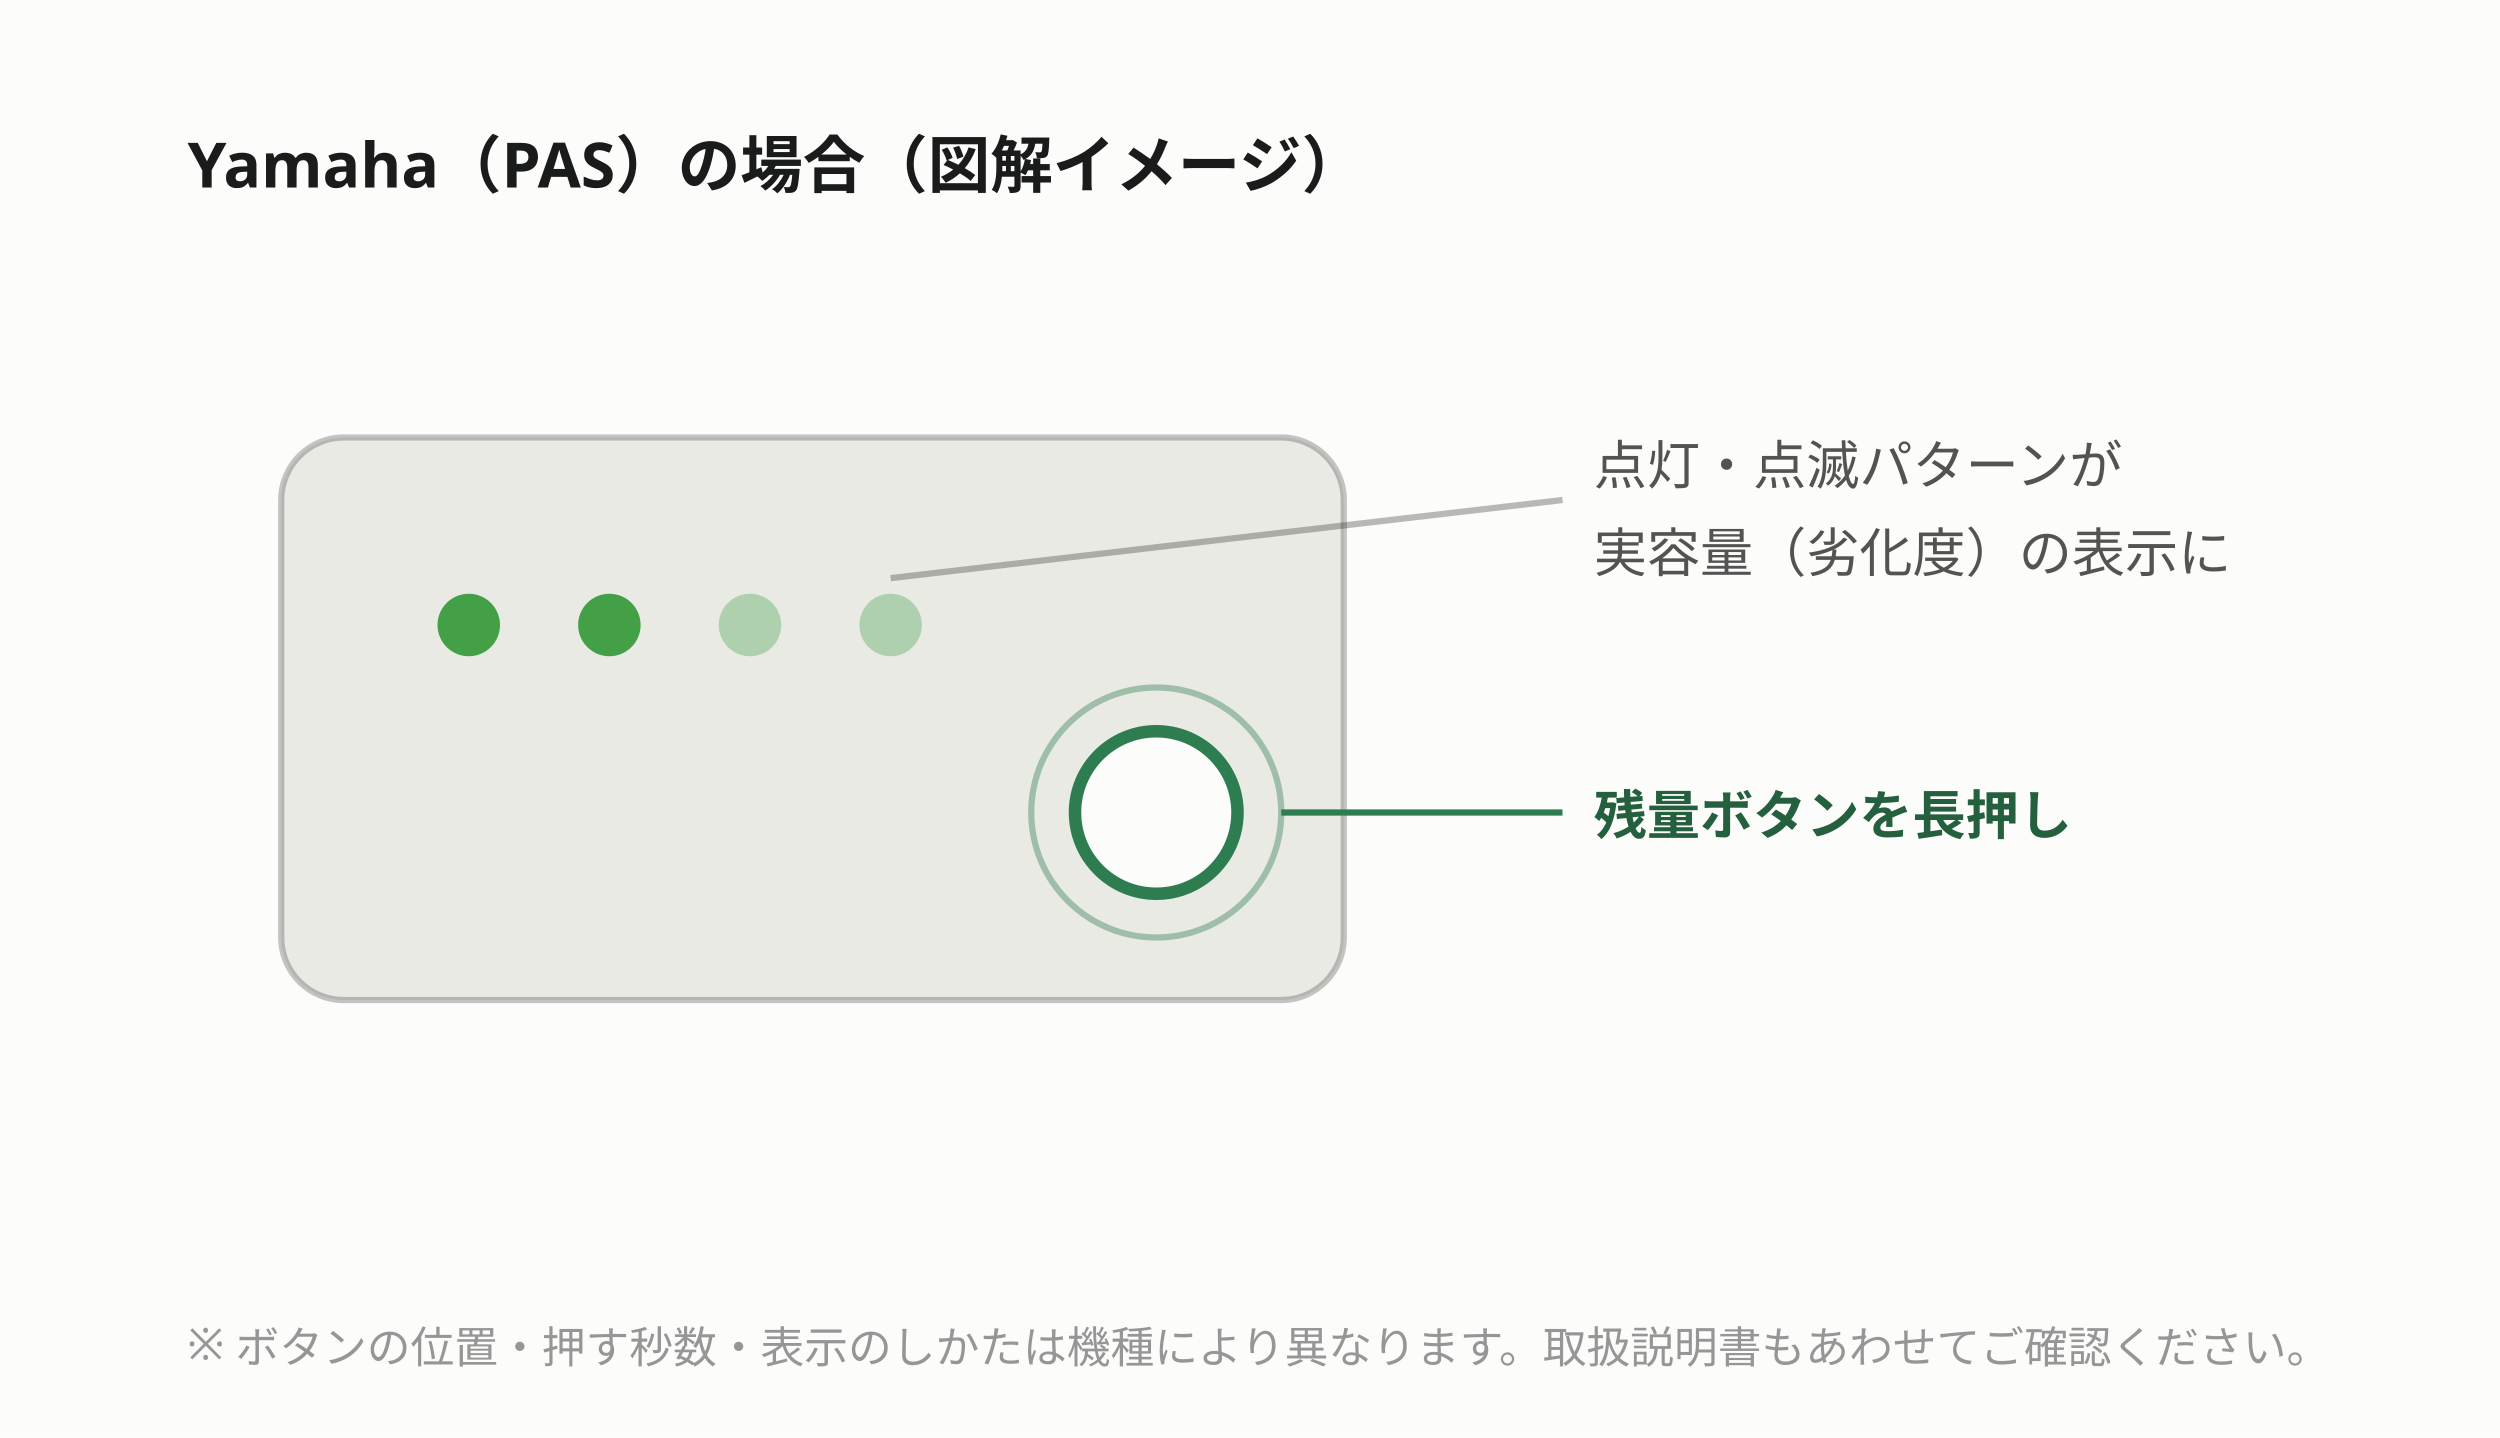
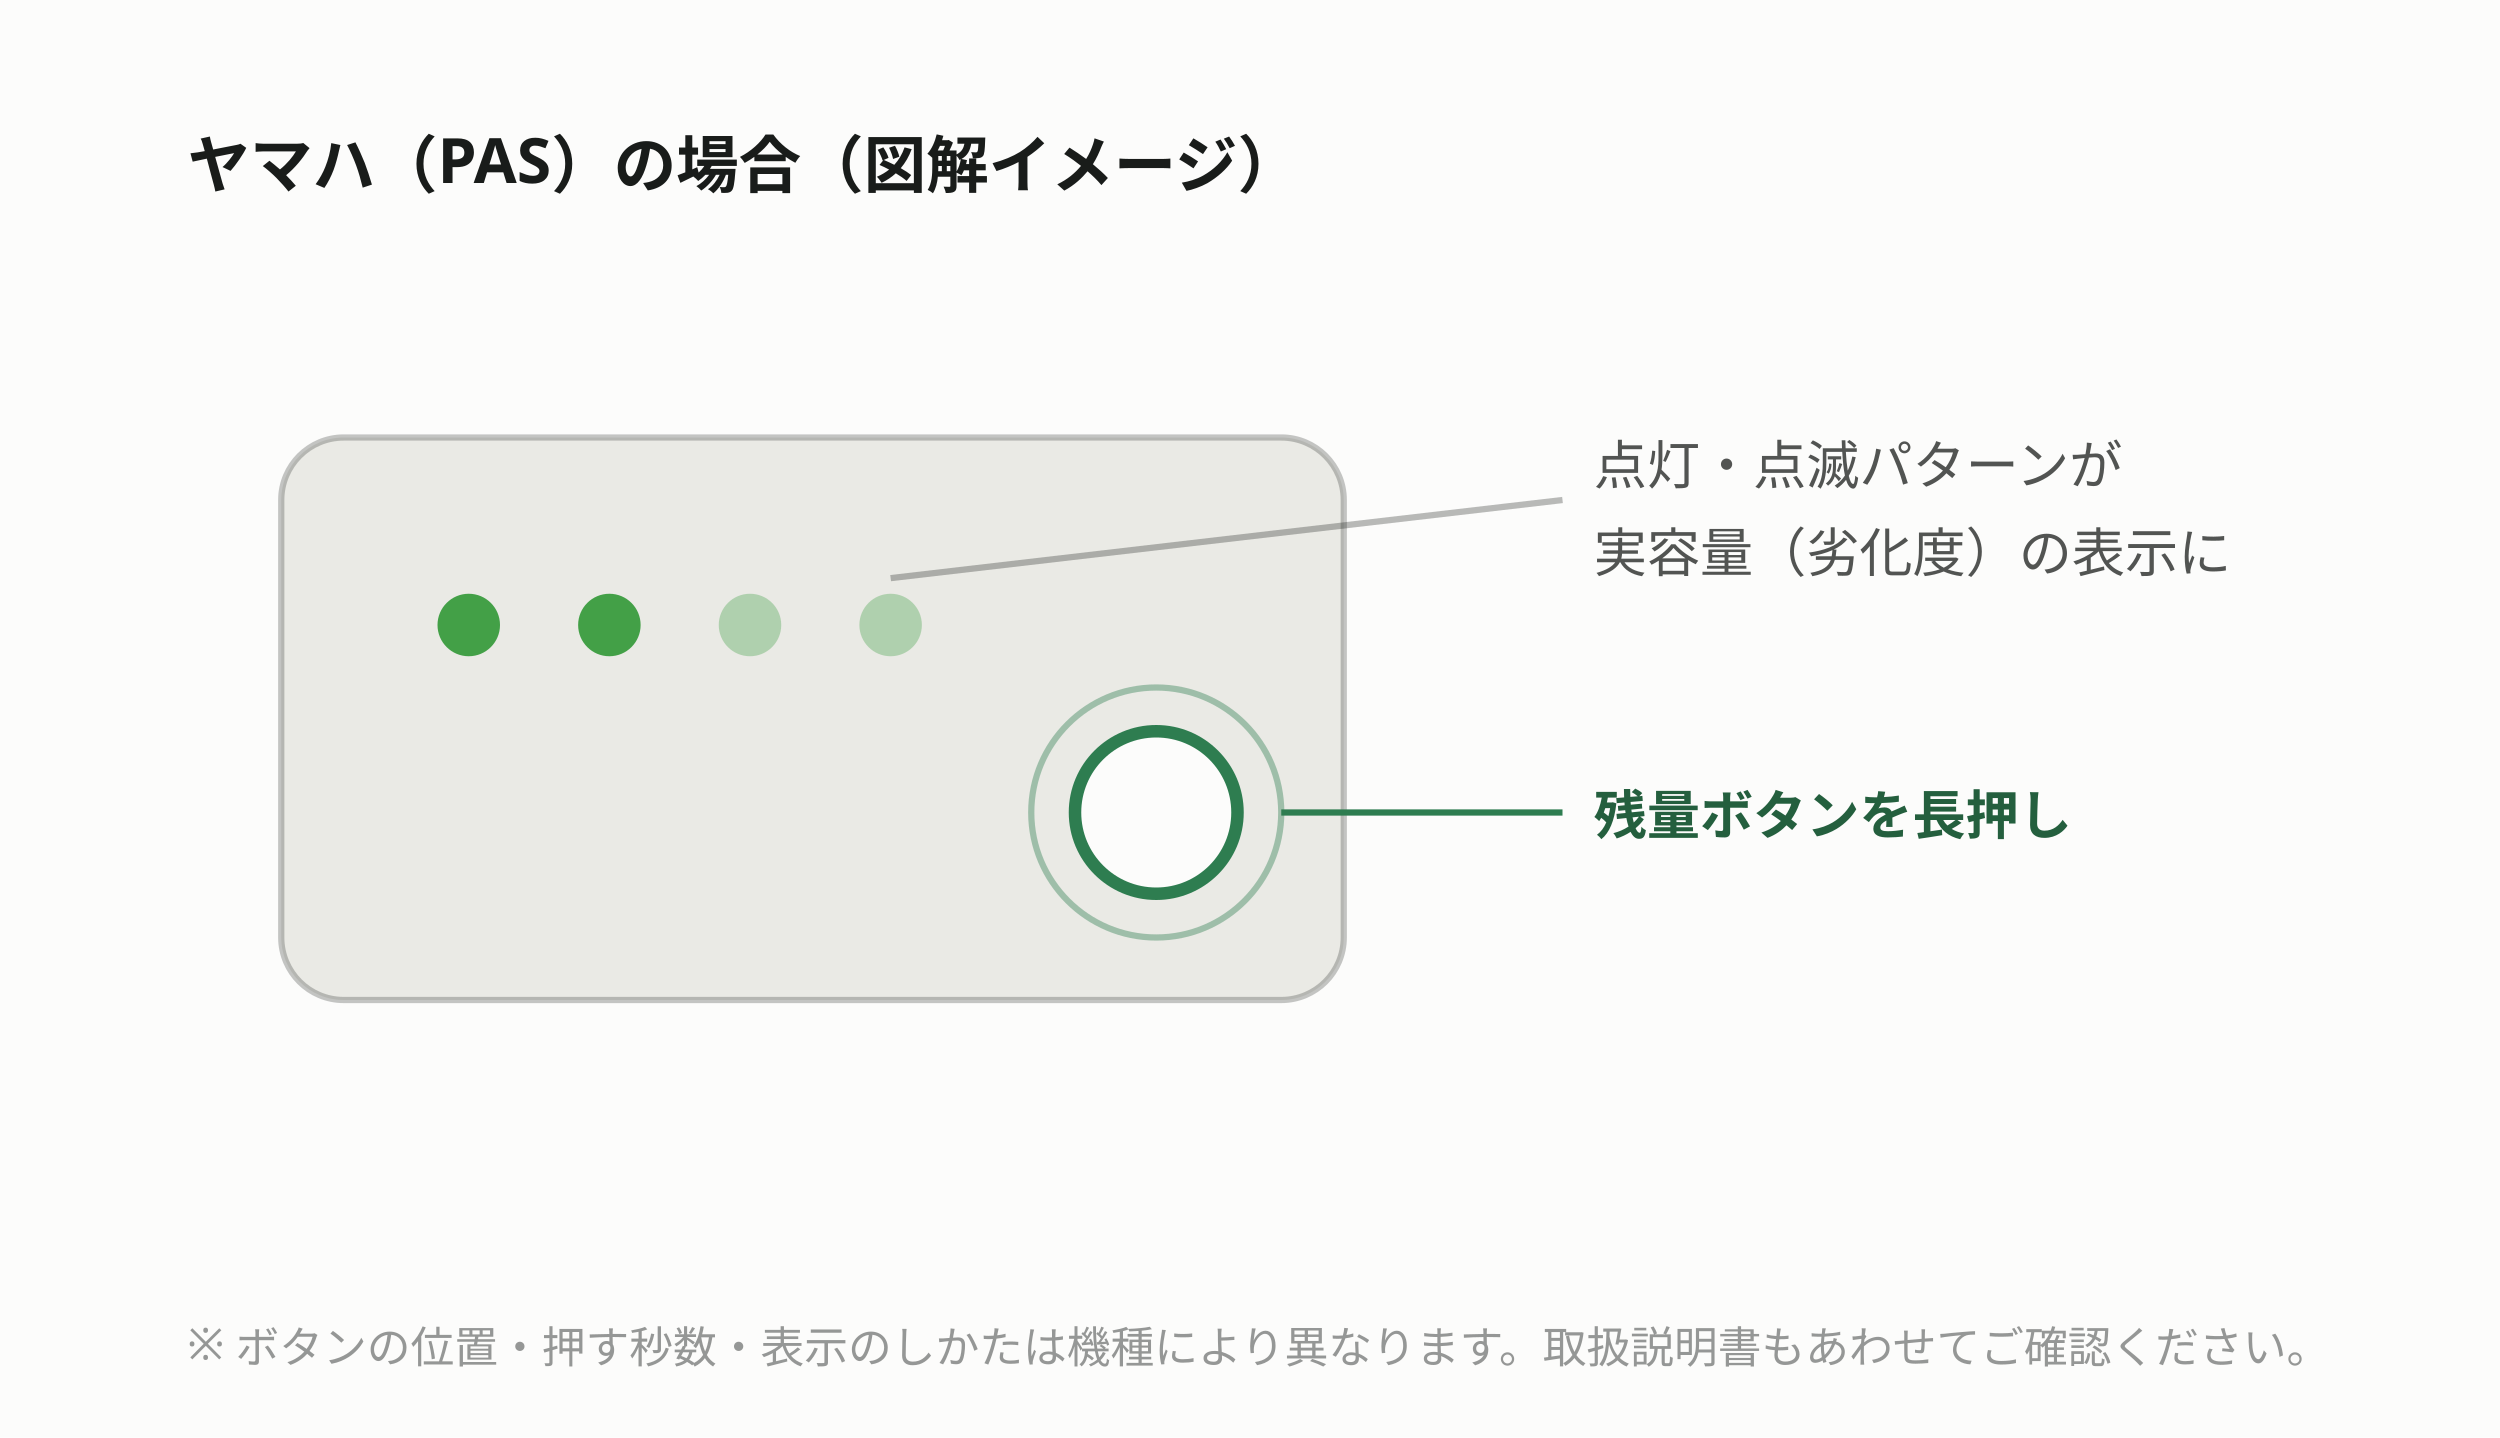
<svg xmlns="http://www.w3.org/2000/svg" viewBox="0 0 800 460" role="img" aria-labelledby="cyTitle">
  <rect width="800" height="460" fill="#FCFCFB" />
-   <text x="60" y="60" font-family="sans-serif" font-size="20" font-weight="700" fill="#191C1A">Yamaha（PAS）の場合（図解イメージ）</text>
+   <text x="60" y="60" font-family="sans-serif" font-size="20" font-weight="700" fill="#191C1A">ヤマハ（PAS）の場合（図解イメージ）</text>
  <rect x="90" y="140" width="340" height="180" rx="20" fill="#EAEAE5" stroke="#191C1A" stroke-opacity="0.25" stroke-width="2" />
  <circle cx="150" cy="200" r="10" fill="#43A047" />
  <circle cx="195" cy="200" r="10" fill="#43A047" />
  <circle cx="240" cy="200" r="10" fill="#43A047" opacity="0.35" />
  <circle cx="285" cy="200" r="10" fill="#43A047" opacity="0.35" />
  <circle cx="370" cy="260" r="26" fill="#FCFCFB" stroke="#2E7D50" stroke-width="4" />
  <circle cx="370" cy="260" r="40" fill="none" stroke="#2E7D50" stroke-width="2" opacity="0.4" />
  <line x1="410" y1="260" x2="500" y2="260" stroke="#2E7D50" stroke-width="2" />
  <text x="510" y="267" font-family="sans-serif" font-size="17" font-weight="700" fill="#245F3E">残量ボタンを長押し</text>
  <line x1="285" y1="185" x2="500" y2="160" stroke="#191C1A" stroke-opacity="0.3" stroke-width="2" />
  <text x="510" y="155" font-family="sans-serif" font-size="17" fill="#191C1A" opacity="0.75">点灯・点滅パターンが</text>
  <text x="510" y="183" font-family="sans-serif" font-size="17" fill="#191C1A" opacity="0.75">実容量（劣化度）の表示に</text>
  <text x="60" y="435" font-family="sans-serif" font-size="14" fill="#191C1A" opacity="0.45">※ ボタンの位置・押す秒数・表示のしかたは機種により異なります。取扱説明書もあわせてご確認ください。</text>
</svg>
